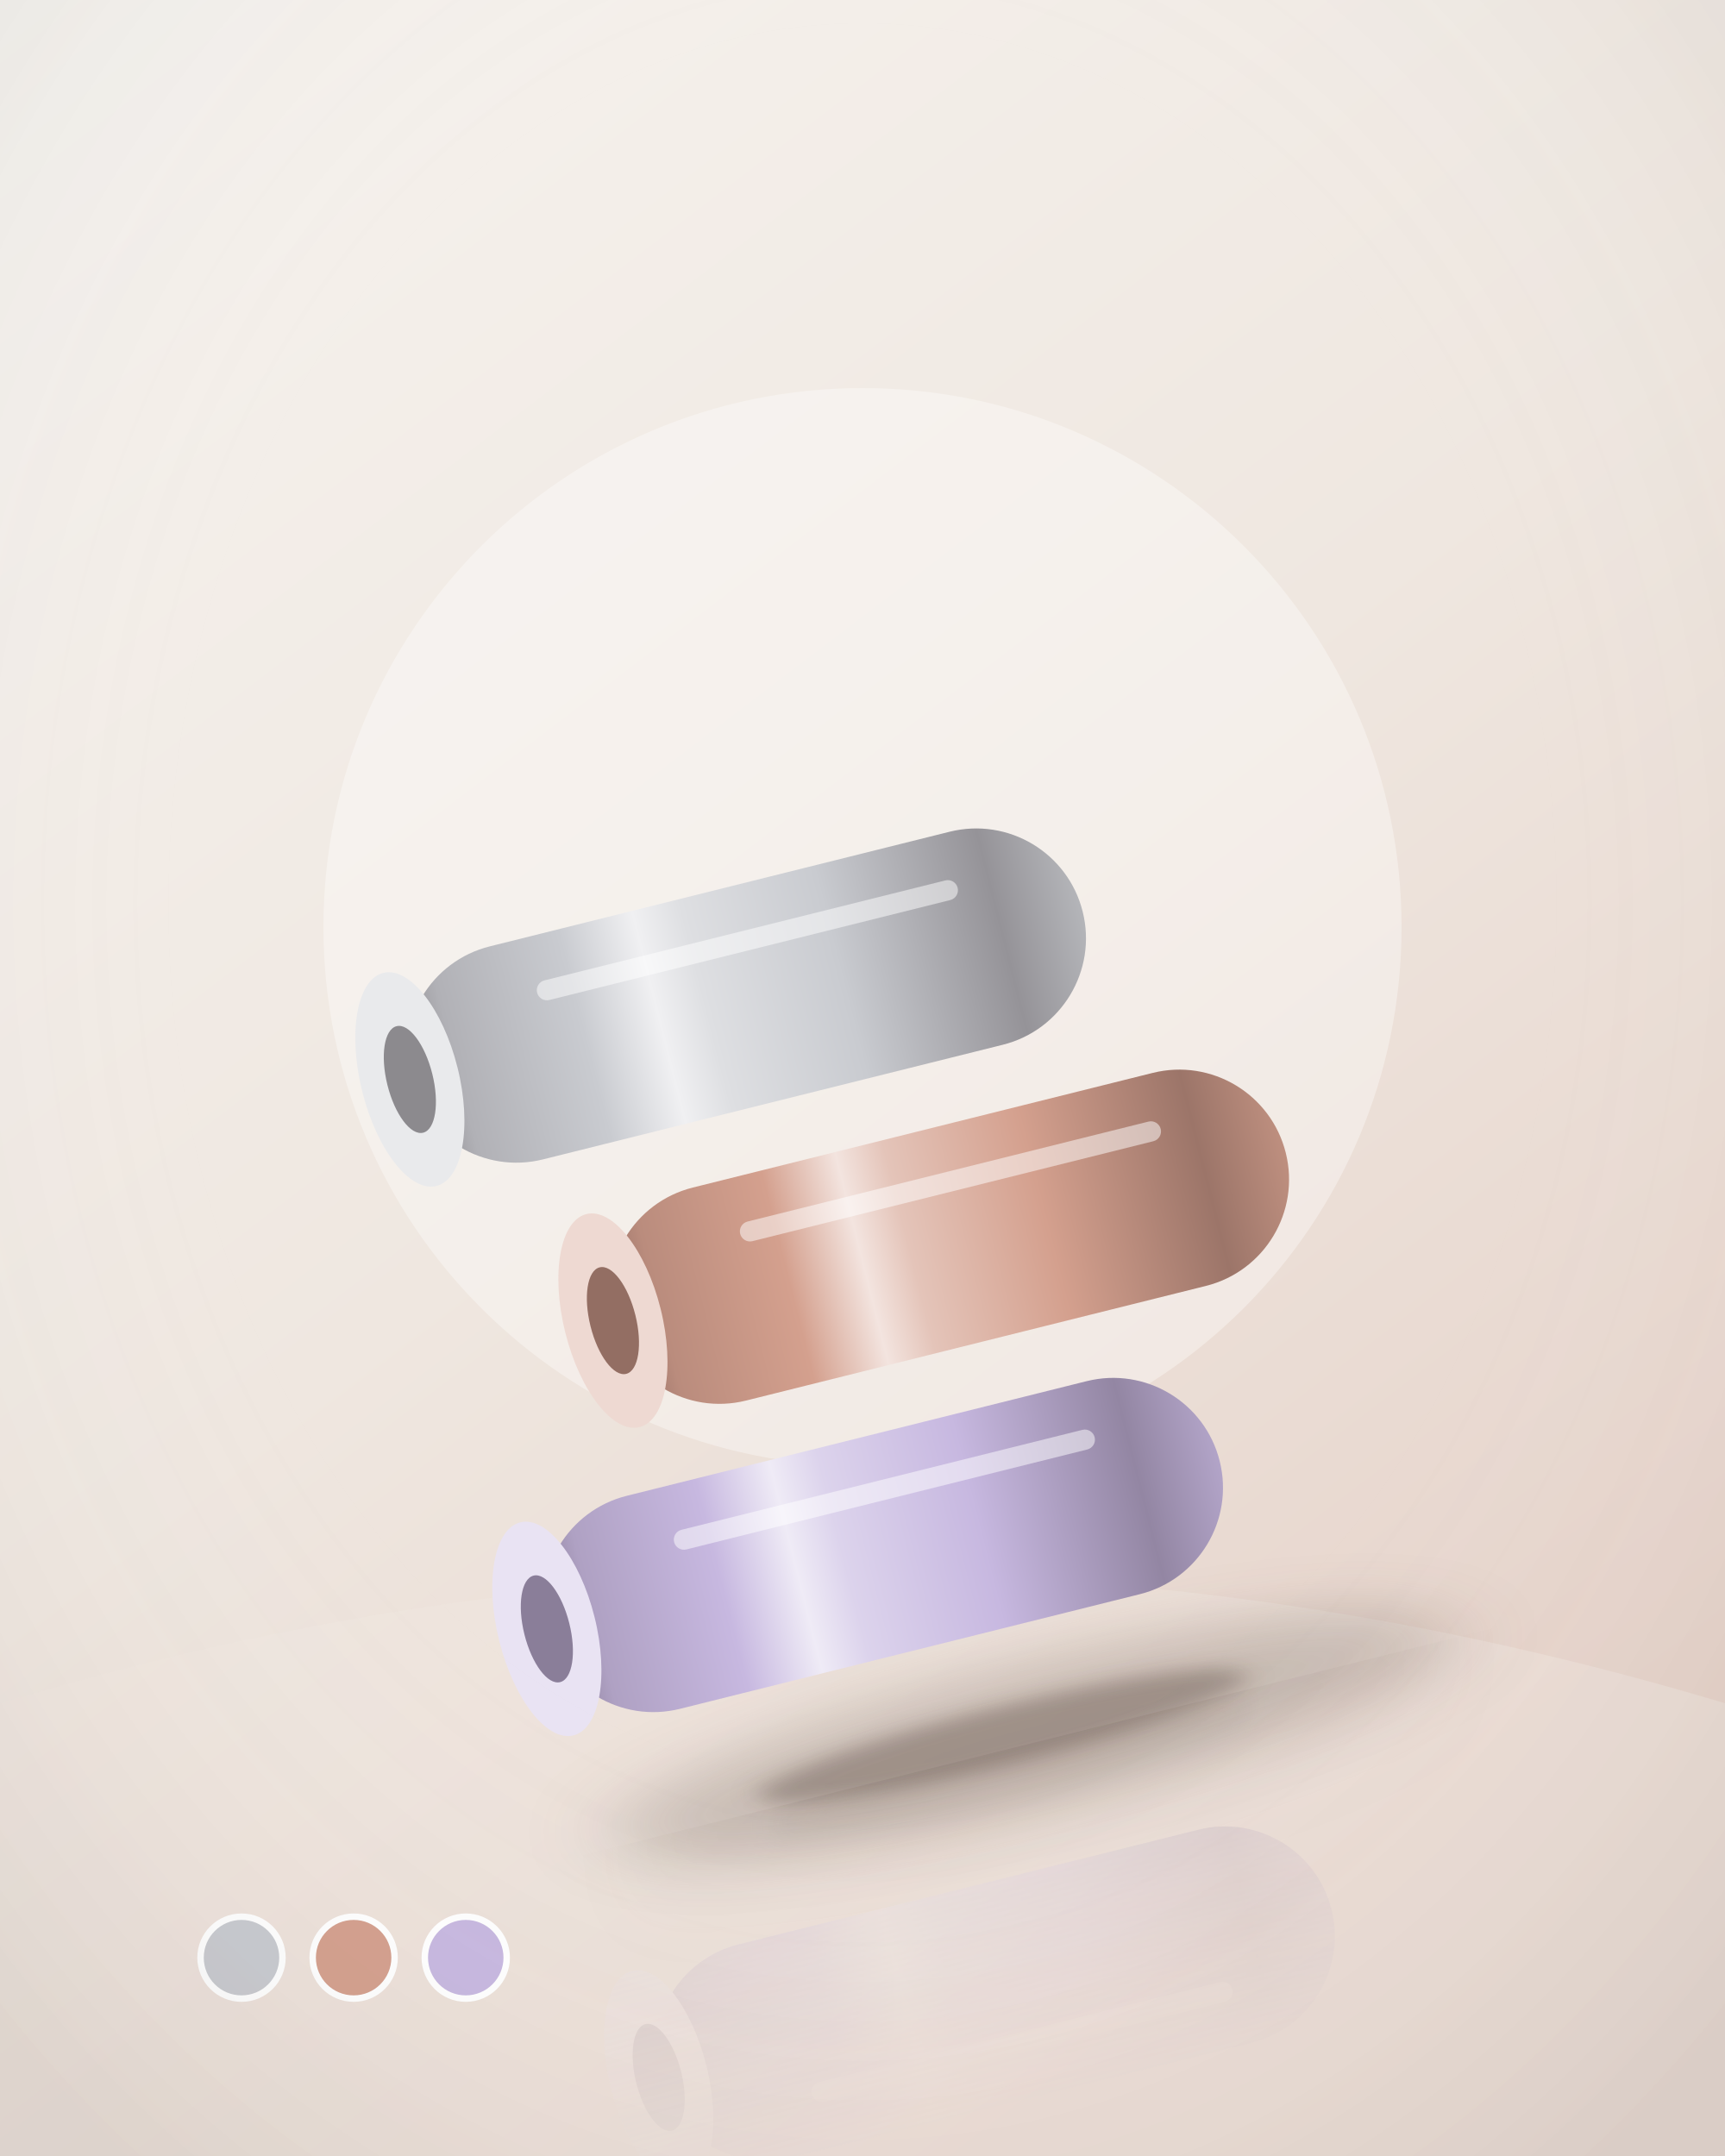
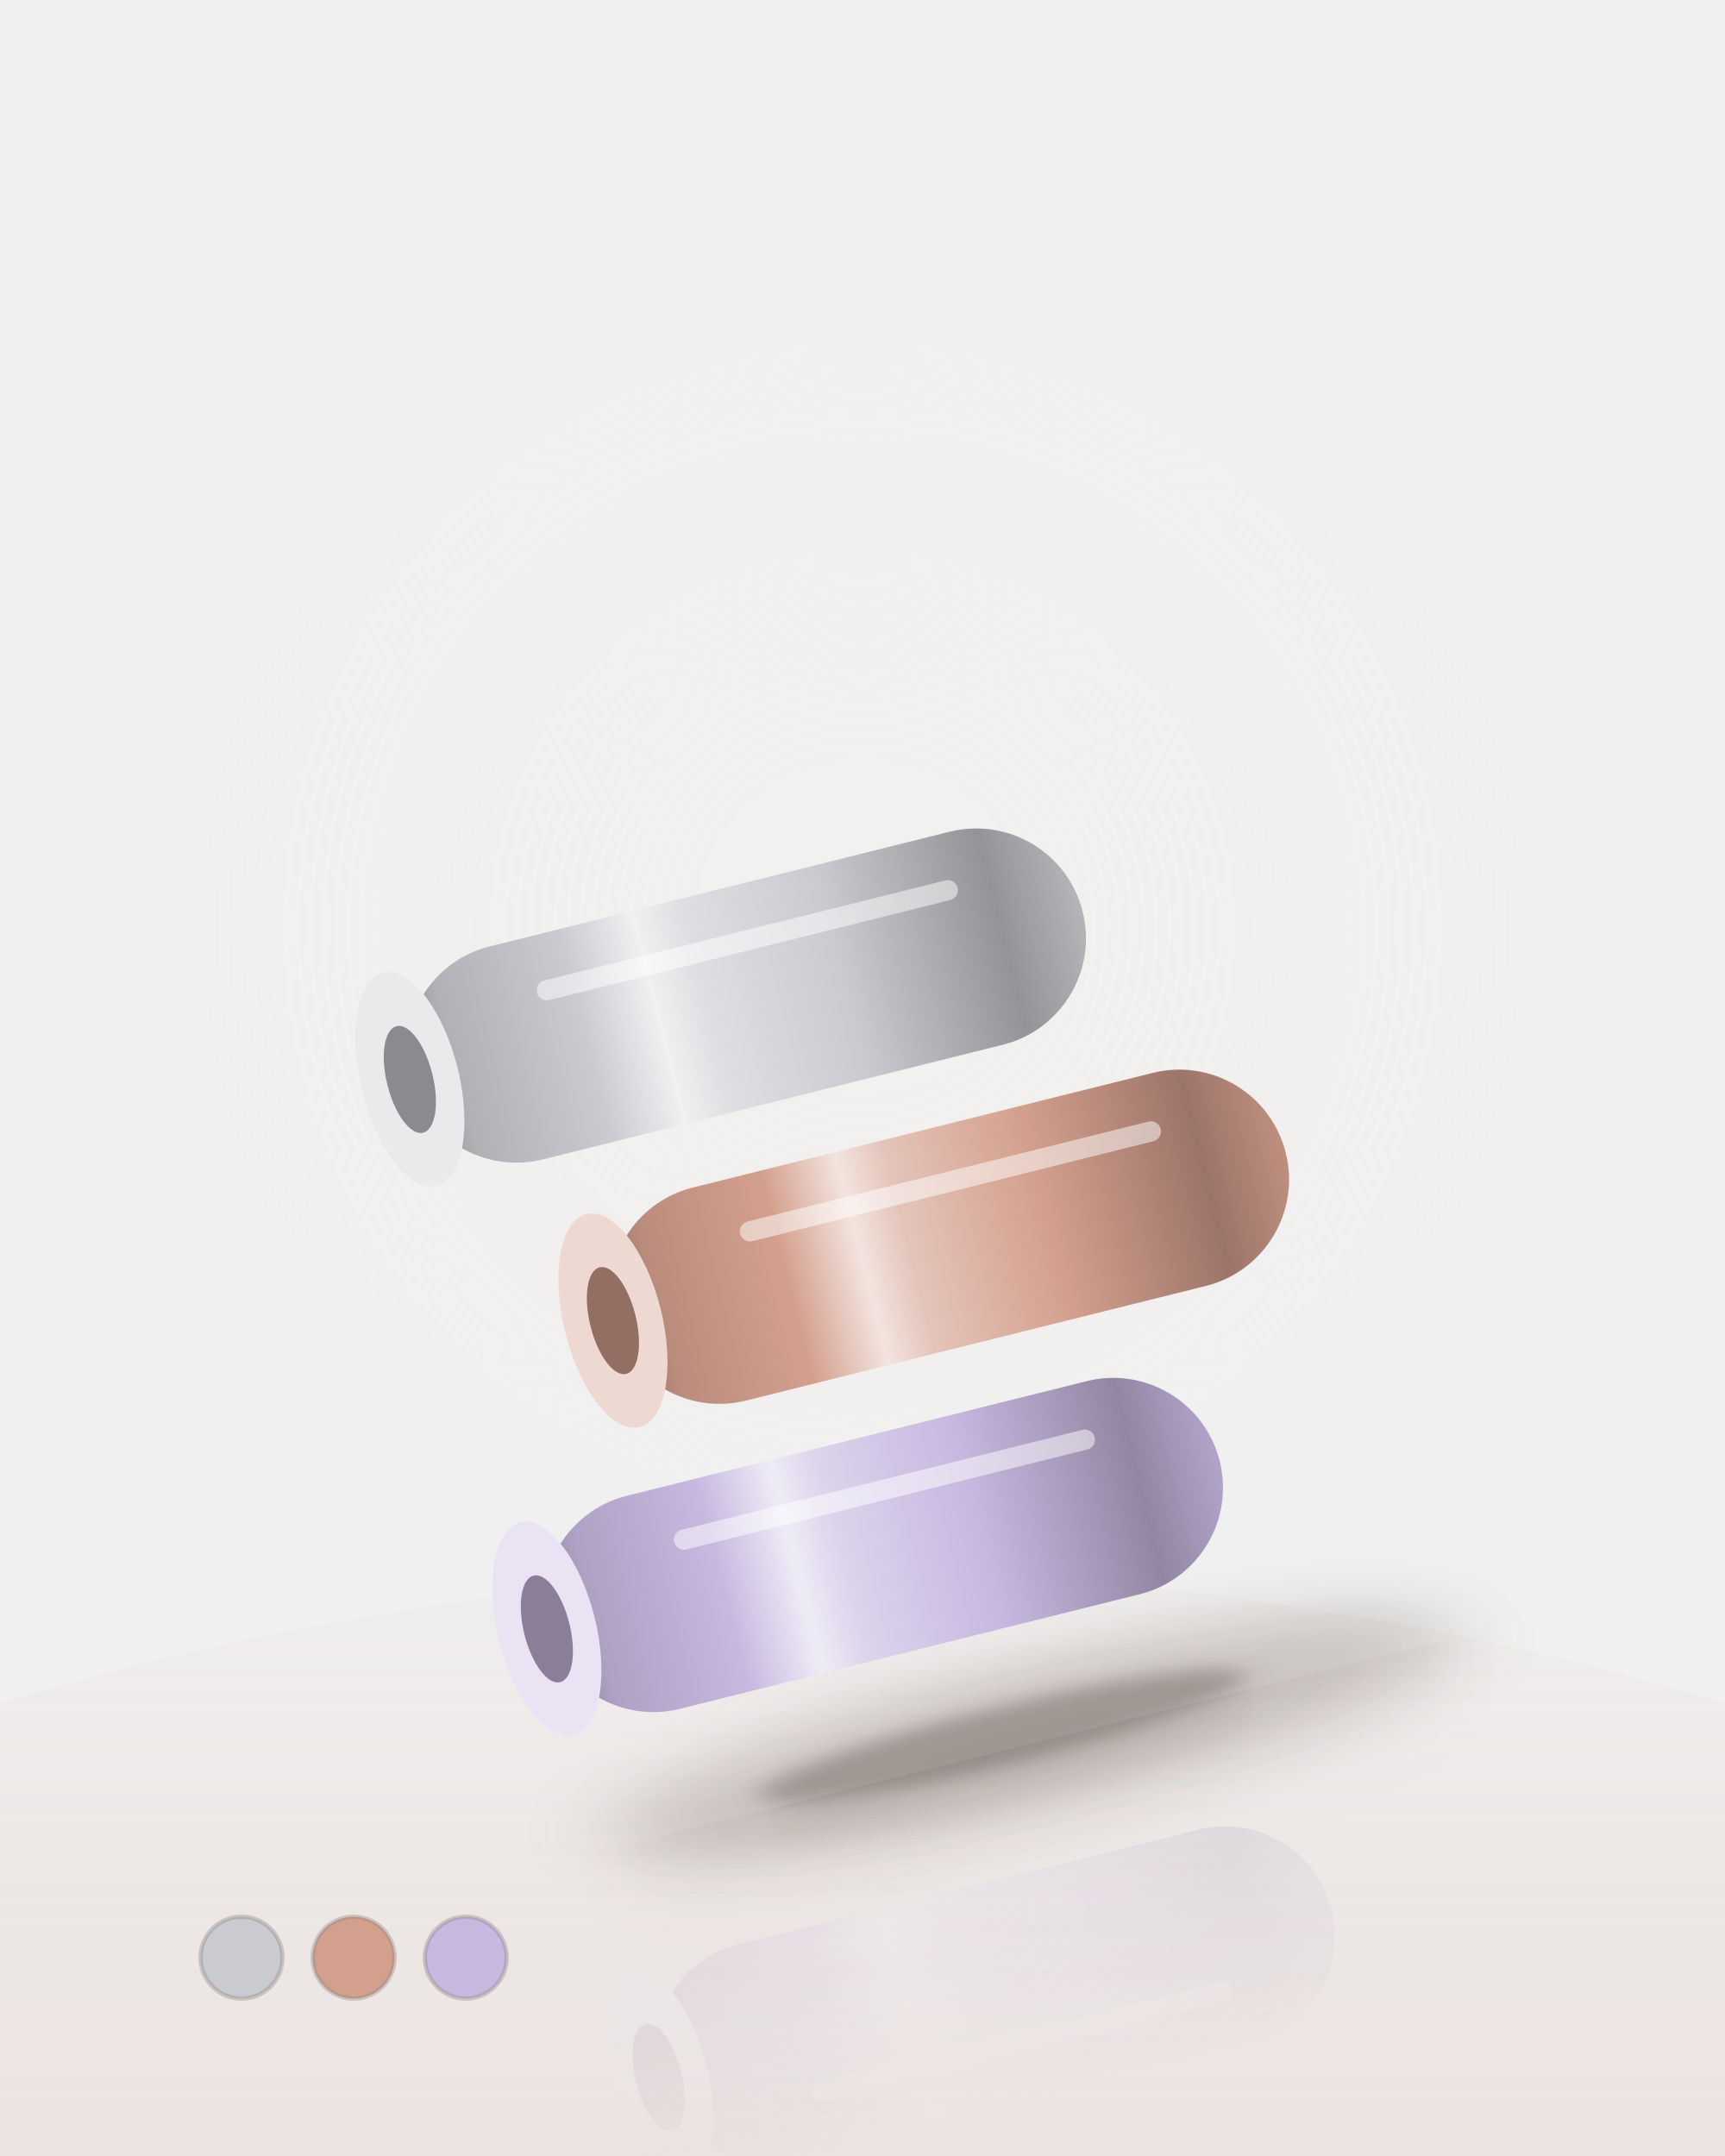
<svg xmlns="http://www.w3.org/2000/svg" viewBox="0 0 800 1000" width="800" height="1000" role="img">
  <defs>
    <linearGradient id="bg73" x1="0" y1="0" x2=".6" y2="1">
-       <stop offset="0" stop-color="#F6F3EF" />
-       <stop offset=".55" stop-color="#EFE7E0" />
-       <stop offset="1" stop-color="#e6d3ca" />
+       <stop offset="0" stop-color="#FFFFFF" />
+       <stop offset=".55" stop-color="#F6F3EF" />
+       <stop offset="1" stop-color="#EFE7E0" />
    </linearGradient>
    <radialGradient id="v74" cx=".5" cy=".42" r=".72">
      <stop offset=".55" stop-color="#fff" stop-opacity="0" />
      <stop offset="1" stop-color="#141110" stop-opacity=".07" />
    </radialGradient>
    <filter id="blurWide" x="-60%" y="-200%" width="220%" height="500%">
      <feGaussianBlur stdDeviation="13" />
    </filter>
    <filter id="blurTight" x="-60%" y="-300%" width="220%" height="700%">
      <feGaussianBlur stdDeviation="4" />
    </filter>
    <linearGradient id="reflGrad" x1="0" y1="205" x2="0" y2="335" gradientUnits="userSpaceOnUse">
      <stop offset="0" stop-color="#fff" stop-opacity=".5" />
      <stop offset="1" stop-color="#fff" stop-opacity="0" />
    </linearGradient>
    <mask id="reflFade" maskUnits="userSpaceOnUse" x="-260" y="205" width="520" height="130">
      <rect x="-260" y="205" width="520" height="130" fill="url(#reflGrad)" />
    </mask>
    <linearGradient id="g70" x1="0" y1="0" x2="1" y2="0">
      <stop offset="0" stop-color="#8e8c90" />
      <stop offset=".07" stop-color="#b1b1b6" />
      <stop offset=".26" stop-color="#C9CBD0" />
      <stop offset=".37" stop-color="#f0f0f2" />
      <stop offset=".44" stop-color="#dedfe2" />
      <stop offset=".64" stop-color="#C9CBD0" />
      <stop offset=".88" stop-color="#959398" />
      <stop offset="1" stop-color="#b4b5b9" />
    </linearGradient>
    <linearGradient id="g71" x1="0" y1="0" x2="1" y2="0">
      <stop offset="0" stop-color="#956f65" />
      <stop offset=".07" stop-color="#ba8c7d" />
      <stop offset=".26" stop-color="#D4A08E" />
      <stop offset=".37" stop-color="#f3e4df" />
      <stop offset=".44" stop-color="#e4c4b9" />
      <stop offset=".64" stop-color="#D4A08E" />
      <stop offset=".88" stop-color="#9c7569" />
      <stop offset="1" stop-color="#be8f7f" />
    </linearGradient>
    <linearGradient id="g72" x1="0" y1="0" x2="1" y2="0">
      <stop offset="0" stop-color="#8c7f9b" />
      <stop offset=".07" stop-color="#afa1c3" />
      <stop offset=".26" stop-color="#C7B8E0" />
      <stop offset=".37" stop-color="#efebf6" />
      <stop offset=".44" stop-color="#dcd3ec" />
      <stop offset=".64" stop-color="#C7B8E0" />
      <stop offset=".88" stop-color="#9386a3" />
      <stop offset="1" stop-color="#b2a4c8" />
    </linearGradient>
  </defs>
-   <rect width="800" height="1000" fill="url(#bg73)" />
-   <circle cx="400" cy="430" r="250" fill="#fff" opacity=".34" />
-   <path d="M0 1000 L0 790 Q 400 670 800 790 L800 1000 Z" fill="#EFE7E0" opacity=".45" />
+   <radialGradient id="halo" cx=".5" cy=".5" r=".5">
+     <stop offset="0" stop-color="#FFF6F0" stop-opacity=".22" />
+     <stop offset=".55" stop-color="#FFF0E6" stop-opacity=".10" />
+     <stop offset="1" stop-color="#FFF0E6" stop-opacity="0" />
+   </radialGradient>
+   <linearGradient id="suelo" x1="0" y1="670" x2="0" y2="1000" gradientUnits="userSpaceOnUse">
+     <stop offset="0" stop-color="#C98B76" stop-opacity="0" />
+     <stop offset="1" stop-color="#C98B76" stop-opacity=".13" />
+   </linearGradient>
+   <circle cx="400" cy="430" r="320" fill="url(#halo)" />
+   <path d="M0 1000 L0 790 Q 400 670 800 790 L800 1000 Z" fill="url(#suelo)" />
  <g transform="translate(400,545) rotate(-14) scale(1.34)">
    <g mask="url(#reflFade)" opacity=".5">
      <g transform="translate(0,412) scale(1,-1)">
        <ellipse cx="10.5" cy="202" rx="150" ry="24" fill="#4A372F" opacity=".22" filter="url(#blurWide)" />
        <ellipse cx="0" cy="200" rx="87" ry="10.08" fill="#3A2A24" opacity=".3" filter="url(#blurTight)" />
        <g transform="translate(-24,-70)">
          <rect x="-120" y="-38" width="240" height="76" rx="38" fill="url(#g70)" />
          <ellipse cx="-120" cy="0" rx="17" ry="38" fill="#e9eaec" />
          <ellipse cx="-120" cy="0" rx="8" ry="19" fill="#8c8a8e" />
          <rect x="-70" y="-22" width="150" height="7" rx="3.5" fill="#fff" opacity=".5" />
        </g>
        <g transform="translate(24,28)">
          <rect x="-120" y="-38" width="240" height="76" rx="38" fill="url(#g71)" />
          <ellipse cx="-120" cy="0" rx="17" ry="38" fill="#eed9d2" />
          <ellipse cx="-120" cy="0" rx="8" ry="19" fill="#936e63" />
          <rect x="-70" y="-22" width="150" height="7" rx="3.5" fill="#fff" opacity=".5" />
        </g>
        <g transform="translate(-24,126)">
          <rect x="-120" y="-38" width="240" height="76" rx="38" fill="url(#g72)" />
          <ellipse cx="-120" cy="0" rx="17" ry="38" fill="#e9e3f3" />
          <ellipse cx="-120" cy="0" rx="8" ry="19" fill="#8a7e99" />
          <rect x="-70" y="-22" width="150" height="7" rx="3.5" fill="#fff" opacity=".5" />
        </g>
      </g>
    </g>
    <ellipse cx="10.5" cy="202" rx="150" ry="24" fill="#4A372F" opacity=".22" filter="url(#blurWide)" />
    <ellipse cx="0" cy="200" rx="87" ry="10.08" fill="#3A2A24" opacity=".3" filter="url(#blurTight)" />
    <g transform="translate(-24,-70)">
      <rect x="-120" y="-38" width="240" height="76" rx="38" fill="url(#g70)" />
      <ellipse cx="-120" cy="0" rx="17" ry="38" fill="#e9eaec" />
      <ellipse cx="-120" cy="0" rx="8" ry="19" fill="#8c8a8e" />
      <rect x="-70" y="-22" width="150" height="7" rx="3.5" fill="#fff" opacity=".5" />
    </g>
    <g transform="translate(24,28)">
      <rect x="-120" y="-38" width="240" height="76" rx="38" fill="url(#g71)" />
      <ellipse cx="-120" cy="0" rx="17" ry="38" fill="#eed9d2" />
      <ellipse cx="-120" cy="0" rx="8" ry="19" fill="#936e63" />
      <rect x="-70" y="-22" width="150" height="7" rx="3.5" fill="#fff" opacity=".5" />
    </g>
    <g transform="translate(-24,126)">
      <rect x="-120" y="-38" width="240" height="76" rx="38" fill="url(#g72)" />
      <ellipse cx="-120" cy="0" rx="17" ry="38" fill="#e9e3f3" />
      <ellipse cx="-120" cy="0" rx="8" ry="19" fill="#8a7e99" />
      <rect x="-70" y="-22" width="150" height="7" rx="3.5" fill="#fff" opacity=".5" />
    </g>
  </g>
-   <circle cx="112" cy="908" r="19" fill="#C9CBD0" stroke="#fff" stroke-width="3" />
-   <circle cx="164" cy="908" r="19" fill="#D4A08E" stroke="#fff" stroke-width="3" />
-   <circle cx="216" cy="908" r="19" fill="#C7B8E0" stroke="#fff" stroke-width="3" />
-   <rect width="800" height="1000" fill="url(#v74)" />
+   <circle cx="112" cy="908" r="19" fill="#C9CBD0" stroke="#8A827B" stroke-opacity=".35" stroke-width="2" />
+   <circle cx="164" cy="908" r="19" fill="#D4A08E" stroke="#8A827B" stroke-opacity=".35" stroke-width="2" />
+   <circle cx="216" cy="908" r="19" fill="#C7B8E0" stroke="#8A827B" stroke-opacity=".35" stroke-width="2" />
</svg>
